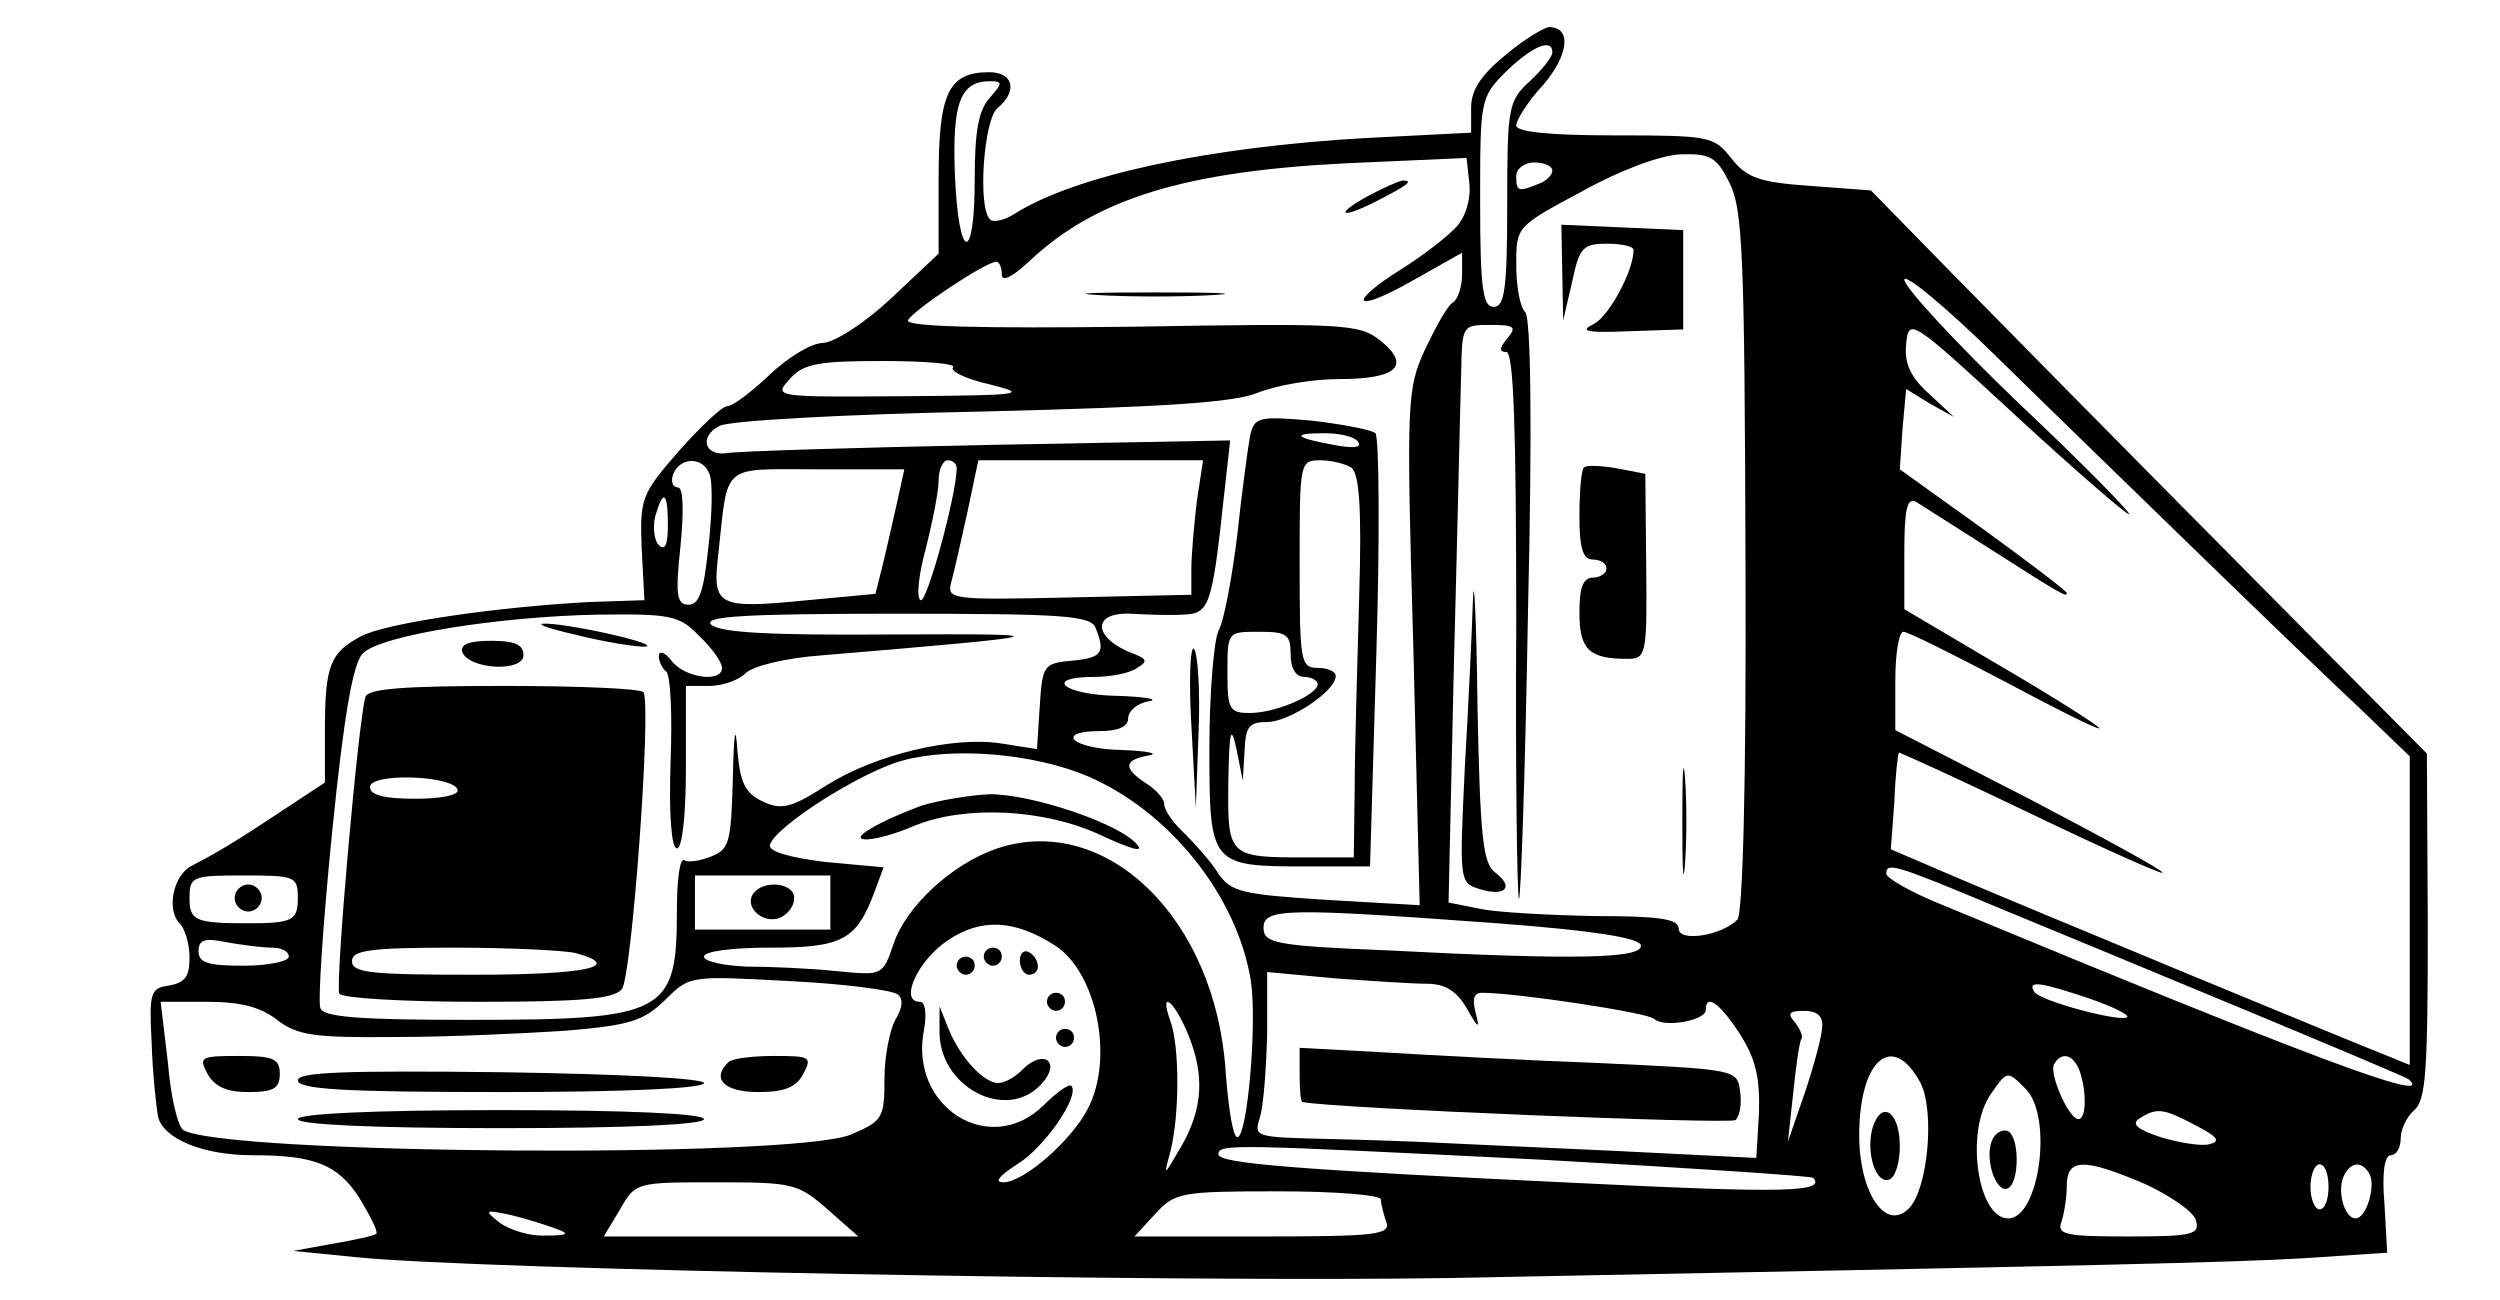
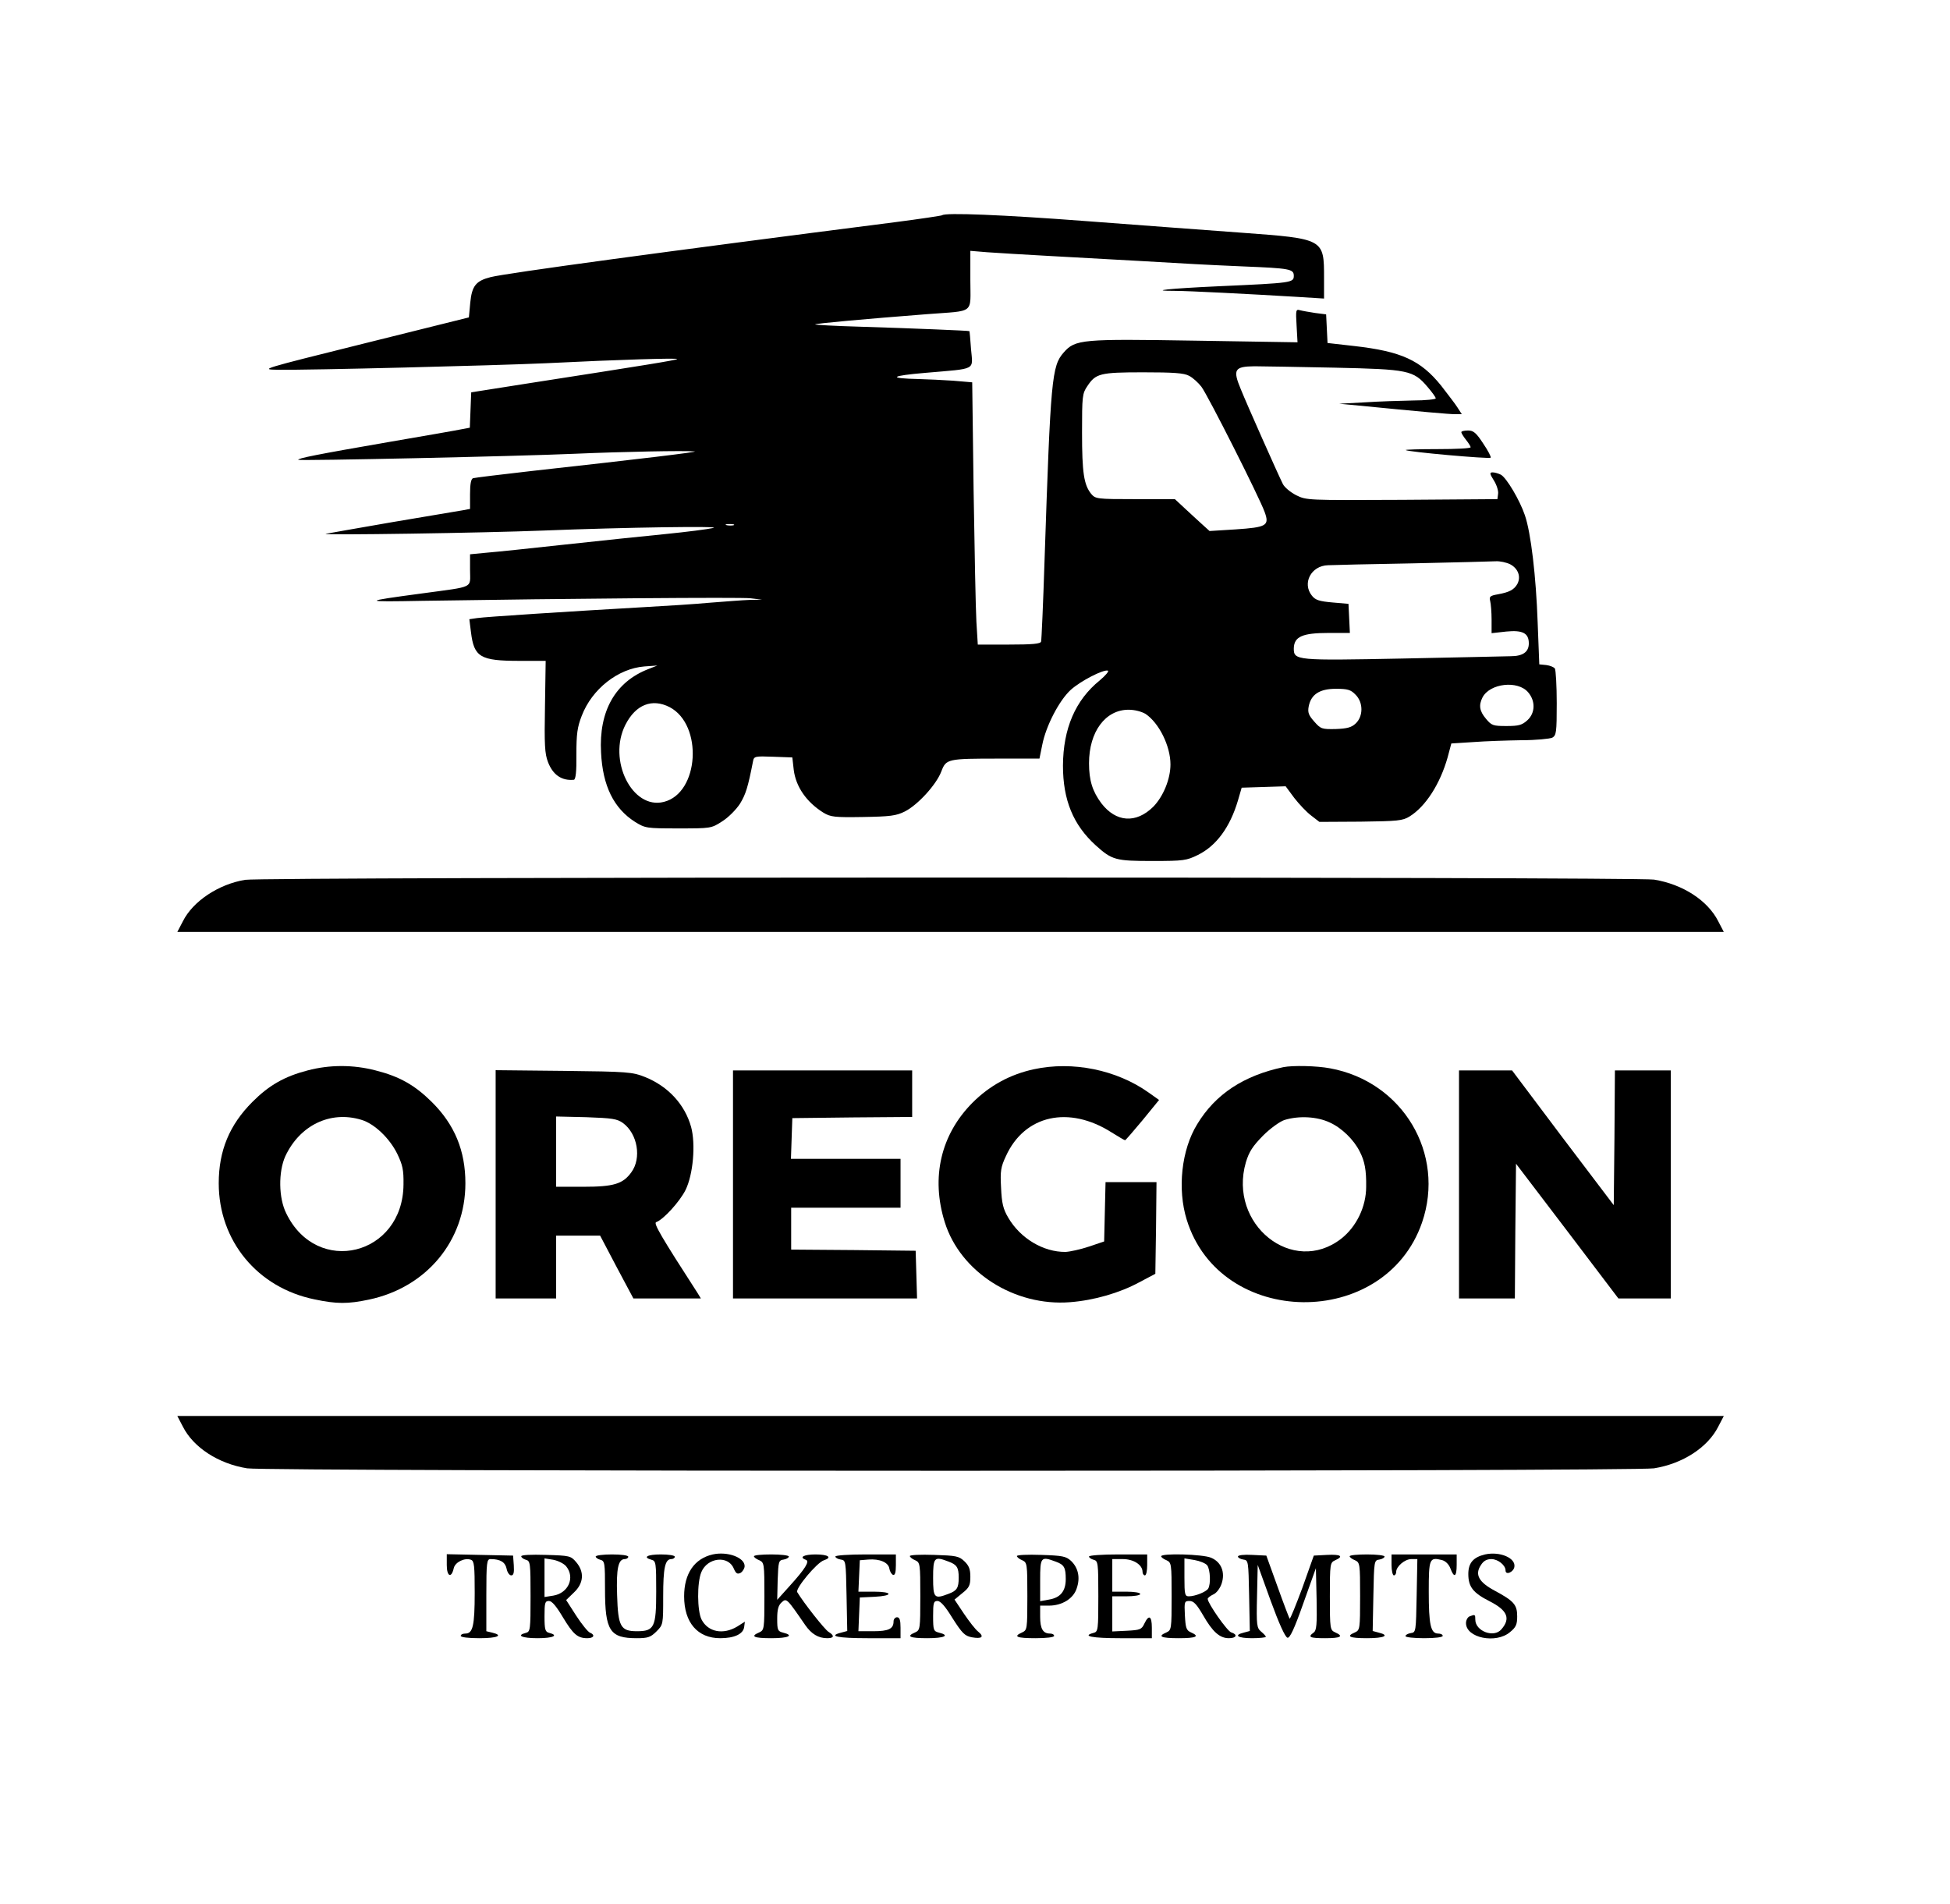
- <svg xmlns="http://www.w3.org/2000/svg" version="1.0" width="277pt" height="144pt" viewBox="0 0 277 144" preserveAspectRatio="xMidYMid meet">
-   <g transform="translate(0,144) scale(0.1,-0.1)" fill="#000000" stroke="none">
-     <path d="M1668 1379 c-27 -22 -38 -39 -38 -58 l0 -28 -118 -6 c-173 -10 -320 -41 -388 -84 -11 -7 -24 -10 -27 -6 -14 13 -7 110 8 123 23 19 18 40 -9 40 -45 0 -56 -23 -56 -116 l0 -85 -52 -49 c-31 -29 -63 -49 -76 -50 -13 0 -39 -16 -59 -35 -20 -19 -41 -35 -47 -35 -6 0 -30 -23 -54 -50 -42 -48 -43 -53 -41 -108 l3 -57 -60 -2 c-99 -5 -226 -23 -254 -38 -34 -18 -40 -32 -40 -104 l0 -58 -47 -31 c-54 -36 -75 -48 -100 -61 -21 -10 -29 -49 -14 -64 6 -6 11 -23 11 -38 0 -21 -5 -28 -23 -31 -20 -3 -22 -7 -19 -63 1 -33 5 -70 7 -82 6 -25 50 -43 105 -43 68 0 94 -10 118 -47 12 -20 21 -37 19 -40 -2 -2 -24 -7 -48 -11 l-44 -8 70 -7 c139 -14 907 -28 1215 -23 725 14 859 17 945 22 l90 6 -3 54 c-3 34 0 54 7 54 6 0 11 8 11 19 0 10 7 24 15 31 13 11 15 44 15 204 l-1 191 -218 220 c-120 121 -258 261 -308 312 l-90 92 -67 5 c-57 4 -71 9 -88 31 -19 24 -24 25 -129 25 -74 0 -109 4 -109 11 0 6 13 27 30 45 28 33 32 64 6 64 -6 -1 -28 -14 -48 -31z m52 3 c0 -5 -11 -19 -25 -32 -24 -22 -25 -29 -25 -137 0 -94 -3 -113 -15 -113 -12 0 -15 20 -15 116 0 114 0 116 29 145 29 28 51 37 51 21z m-623 -50 c-13 -14 -17 -38 -17 -90 0 -96 -18 -92 -22 5 -3 79 6 103 39 103 14 0 14 -2 0 -18z m517 -143 c-10 -11 -37 -32 -61 -47 -62 -39 -53 -50 12 -13 l55 31 0 -24 c0 -14 -5 -28 -10 -31 -6 -3 -19 -27 -31 -52 -20 -44 -21 -55 -13 -331 l7 -285 -104 6 c-94 6 -105 9 -119 29 -8 13 -25 32 -37 44 -13 12 -23 26 -23 33 0 6 -9 16 -20 23 -26 17 -25 26 3 31 12 2 -2 5 -30 6 -55 1 -76 21 -23 21 19 0 30 5 30 14 0 8 10 17 23 19 12 2 -4 5 -35 6 -60 1 -83 21 -25 21 17 0 39 4 47 10 12 7 11 10 -5 16 -44 17 -46 46 -2 44 17 -1 44 -2 58 -1 29 1 32 9 45 130 l7 63 -269 -5 c-148 -3 -278 -7 -288 -9 -25 -4 -32 18 -9 30 10 6 140 13 290 16 205 5 281 10 307 21 20 8 60 15 90 15 64 0 80 15 45 43 -23 18 -38 19 -275 15 -167 -2 -250 0 -248 7 4 10 86 65 98 65 3 0 6 -6 6 -14 0 -9 12 -3 32 16 73 68 171 98 348 107 l135 6 3 -28 c2 -17 -4 -37 -14 -48z m302 49 c15 -29 17 -79 18 -420 1 -246 -3 -391 -9 -397 -18 -18 -65 -25 -65 -10 0 11 -22 14 -93 14 -50 1 -108 4 -127 8 l-35 7 6 267 c4 148 7 292 8 321 1 51 1 52 32 52 27 0 30 -2 19 -15 -9 -11 -9 -15 -1 -15 8 0 11 -81 11 -301 -1 -166 1 -303 3 -305 2 -2 7 141 10 318 5 209 3 326 -3 332 -6 6 -10 29 -10 53 0 42 0 42 73 81 43 24 87 40 109 41 33 1 40 -3 54 -31z m-196 13 c0 -5 -7 -12 -16 -15 -22 -9 -24 -8 -24 9 0 8 9 15 20 15 11 0 20 -4 20 -9z m720 -428 c69 -67 149 -144 178 -171 l52 -50 0 -171 0 -171 -22 9 c-36 14 -406 167 -483 200 l-70 30 4 53 c1 29 4 54 5 54 0 1 66 -29 145 -67 79 -38 146 -68 147 -66 2 2 -64 38 -146 81 l-150 77 0 55 c0 30 4 54 9 54 5 0 55 -25 112 -55 56 -30 104 -54 105 -52 2 1 -46 32 -106 67 l-110 65 0 63 c0 48 3 61 13 56 6 -4 41 -26 77 -49 86 -55 90 -57 90 -52 0 2 -42 34 -93 71 l-92 66 3 45 4 44 26 -16 27 -15 -28 26 c-21 19 -27 34 -25 55 3 29 5 28 122 -80 65 -60 122 -109 125 -109 3 1 -51 56 -122 123 -70 67 -127 129 -127 137 0 8 46 -30 103 -86 56 -55 158 -154 227 -221z m-1384 210 c-4 -4 14 -13 41 -19 44 -11 35 -12 -96 -13 -143 -1 -144 -1 -126 19 15 17 31 20 103 20 47 0 82 -3 78 -7z m-270 -118 c4 -9 3 -45 -1 -80 -5 -49 -10 -65 -22 -65 -13 0 -15 10 -9 65 4 41 3 65 -3 65 -6 0 -8 7 -5 15 8 19 33 19 40 0z m274 6 c0 -28 -33 -150 -40 -146 -5 3 -2 29 6 58 7 28 14 62 14 75 0 12 5 22 10 22 6 0 10 -4 10 -9z m266 -37 c-3 -26 -6 -59 -6 -75 l0 -28 -136 -3 c-131 -3 -135 -2 -130 17 3 11 11 46 18 78 l12 57 124 0 125 0 -7 -46z m-331 4 c-4 -18 -11 -49 -16 -70 l-9 -36 -75 -7 c-101 -10 -106 -7 -99 52 11 101 2 93 110 93 l96 0 -7 -32z m-255 -30 c0 -21 -3 -29 -10 -22 -5 5 -7 19 -4 32 9 31 14 27 14 -10z m35 -123 c14 -13 25 -29 25 -35 0 -17 -42 -11 -56 8 -7 9 -14 12 -14 5 0 -6 4 -14 8 -17 5 -3 7 -48 5 -100 -2 -59 1 -96 7 -96 6 0 10 37 10 90 l0 90 26 0 c14 0 32 6 40 14 8 8 44 17 86 20 263 22 271 24 75 23 -133 -1 -190 2 -199 11 -9 9 36 12 204 12 188 0 217 -2 222 -16 11 -27 7 -33 -26 -36 -32 -3 -33 -5 -36 -51 l-3 -47 -38 6 c-54 9 -141 -12 -195 -46 -39 -25 -50 -28 -71 -18 -19 9 -25 20 -28 57 -2 30 -4 20 -5 -32 -2 -71 -4 -78 -24 -86 -13 -5 -26 -7 -30 -4 -5 2 -8 -23 -8 -56 0 -114 -12 -121 -230 -121 -121 0 -162 3 -165 13 -3 7 3 95 13 195 13 129 23 187 34 198 19 20 151 41 261 43 81 1 90 -1 112 -24z m430 -155 c91 -39 166 -133 181 -227 7 -48 -4 -173 -15 -173 -5 0 -10 33 -13 73 -11 169 -132 287 -253 247 -50 -17 -101 -64 -115 -106 -12 -35 -12 -35 -63 -30 -29 3 -73 5 -99 5 -27 1 -48 6 -48 11 0 6 31 10 73 10 80 0 96 8 116 62 l10 27 -65 6 c-41 5 -63 12 -61 19 7 21 100 80 146 93 57 16 147 8 206 -17z m1005 -144 c58 -24 184 -76 280 -116 96 -40 177 -74 179 -76 30 -28 -111 25 -516 193 -35 14 -63 30 -63 35 0 13 10 10 120 -36z m-1880 9 c0 -25 -6 -28 -55 -28 -59 0 -65 3 -65 28 0 24 3 25 60 25 57 0 60 -1 60 -25z m590 -5 l0 -30 -75 0 -75 0 0 30 0 30 75 0 75 0 0 -30z m739 -23 c106 -8 156 -16 159 -24 4 -15 -69 -17 -281 -6 -124 5 -137 8 -137 25 0 22 26 22 259 5z m-491 -24 c47 -29 67 -126 37 -182 -18 -35 -71 -81 -93 -81 -11 0 -5 7 15 20 30 18 70 76 60 87 -3 2 -16 -7 -30 -21 -60 -60 -151 -2 -133 84 3 18 1 30 -5 30 -23 0 -2 46 31 68 37 25 74 23 118 -5z m-867 -3 c11 0 19 -4 19 -10 0 -5 -22 -10 -50 -10 -39 0 -50 3 -50 16 0 13 7 15 31 10 17 -3 40 -6 50 -6z m694 -52 c6 -5 5 -15 -3 -28 -6 -11 -12 -40 -12 -65 0 -44 -2 -47 -37 -62 -64 -27 -697 -22 -740 5 -6 4 -14 37 -17 75 l-8 67 52 0 c37 0 59 -6 77 -20 22 -17 40 -20 132 -19 58 0 143 4 188 7 72 6 86 11 110 34 27 27 27 27 137 21 61 -3 115 -10 121 -15z m586 12 c20 0 33 -8 44 -27 13 -23 15 -24 10 -5 -4 15 -2 22 7 22 38 0 184 -22 191 -29 10 -10 57 -2 57 10 0 19 16 7 38 -27 17 -27 22 -47 21 -86 l-3 -51 -160 8 c-89 4 -177 8 -196 9 -19 1 -72 3 -118 4 -82 2 -83 2 -76 24 4 13 7 54 8 92 l0 69 75 -7 c41 -3 87 -6 102 -6z m733 -16 c26 -9 45 -18 43 -21 -7 -6 -97 18 -103 28 -8 13 6 11 60 -7z m-998 -39 c19 -46 17 -83 -7 -125 -20 -34 -20 -35 -12 -5 10 40 10 115 0 143 -13 36 3 25 19 -13z m703 8 c0 -10 -9 -43 -19 -73 l-19 -55 6 55 c3 30 7 57 9 59 2 2 -1 10 -7 18 -9 10 -7 13 10 13 14 0 21 -6 20 -17z m109 -63 c16 -32 8 -118 -13 -139 -26 -26 -55 18 -55 81 0 84 37 116 68 58z m176 14 c8 -22 8 -54 -1 -54 -11 0 -33 51 -27 61 8 14 21 11 28 -7z m-60 -20 c31 -30 16 -144 -19 -144 -34 0 -48 97 -19 138 18 26 18 26 38 6z m189 -41 c25 -13 28 -18 14 -21 -9 -2 -33 2 -53 8 -27 9 -33 15 -23 21 19 12 26 11 62 -8z m-724 -38 c162 -9 297 -18 300 -20 15 -16 -34 -17 -256 -6 -320 15 -403 22 -403 32 0 12 15 11 359 -6z m668 -27 c28 -13 54 -31 56 -40 5 -16 -4 -18 -75 -18 -69 0 -79 2 -74 16 3 9 6 27 6 40 0 31 19 31 87 2z m203 -3 c0 -14 -4 -25 -10 -25 -5 0 -10 11 -10 25 0 14 5 25 10 25 6 0 10 -11 10 -25z m45 15 c8 -13 -3 -50 -15 -50 -12 0 -20 28 -14 45 7 17 20 20 29 5z m-1708 -40 l34 -30 -141 0 -141 0 18 30 c17 30 18 30 106 30 85 0 91 -1 124 -30z m613 11 c0 -5 3 -16 6 -25 5 -14 -11 -16 -137 -16 l-142 0 23 25 c22 24 29 25 137 25 62 0 113 -4 113 -9z m-915 -32 c17 -6 15 -8 -11 -8 -16 -1 -39 6 -50 14 -18 14 -17 15 11 9 17 -4 39 -11 50 -15z" />
-     <path d="M1518 1224 c-39 -21 -35 -28 5 -8 37 19 44 24 31 24 -5 -1 -21 -8 -36 -16z" />
-     <path d="M1218 1113 c34 -2 90 -2 125 0 34 2 6 3 -63 3 -69 0 -97 -1 -62 -3z" />
-     <path d="M1385 957 c-2 -12 -9 -61 -14 -109 -6 -49 -15 -97 -21 -107 -5 -11 -10 -69 -10 -130 0 -130 1 -131 108 -131 l70 0 7 236 c4 131 3 239 -1 244 -5 4 -37 10 -71 14 -59 5 -63 4 -68 -17z m120 -7 c4 -6 -6 -7 -27 -3 -44 8 -48 13 -10 13 17 0 34 -4 37 -10z m-8 -28 c9 -6 12 -44 9 -142 -2 -74 -5 -170 -5 -212 l-1 -78 -54 0 c-85 0 -86 1 -85 84 1 57 3 64 9 36 l7 -35 2 33 c1 27 5 32 25 32 24 0 76 34 76 51 0 5 -9 9 -20 9 -19 0 -20 7 -20 115 0 113 0 115 23 115 12 0 28 -4 34 -8z m-67 -207 c0 -16 6 -25 15 -25 8 0 15 -4 15 -8 0 -12 -47 -32 -75 -32 -23 0 -25 4 -25 45 0 45 0 45 35 45 31 0 35 -3 35 -25z" />
-     <path d="M1320 637 l5 -92 3 84 c2 46 -1 88 -5 92 -4 5 -6 -33 -3 -84z" />
-     <path d="M1731 1138 l1 -53 10 43 c8 38 12 42 39 42 16 0 29 -3 29 -7 0 -23 -27 -73 -44 -82 -17 -8 -8 -10 39 -8 l60 2 0 55 0 55 -67 3 -68 3 1 -53z" />
-     <path d="M1755 922 c-3 -3 -5 -27 -5 -54 0 -36 4 -48 15 -48 8 0 15 -4 15 -10 0 -5 -7 -10 -15 -10 -11 0 -15 -11 -15 -39 0 -41 11 -51 53 -51 21 0 22 4 21 102 l-1 103 -31 6 c-17 3 -34 4 -37 1z" />
-     <path d="M1632 775 c-1 -33 -5 -117 -9 -186 -6 -125 -6 -127 16 -134 29 -9 39 2 18 18 -14 10 -17 38 -20 187 -1 96 -4 148 -5 115z" />
-     <path d="M1864 530 c0 -52 1 -74 3 -47 2 26 2 68 0 95 -2 26 -3 4 -3 -48z" />
-     <path d="M649 734 c35 -8 66 -12 68 -10 5 5 -92 26 -115 25 -9 -1 12 -7 47 -15z" />
-     <path d="M512 718 c7 -20 68 -23 68 -4 0 12 -10 16 -36 16 -24 0 -34 -4 -32 -12z" />
-     <path d="M405 668 c-8 -25 -34 -321 -29 -329 3 -5 72 -9 153 -9 114 0 151 3 160 14 11 13 33 313 24 329 -2 4 -72 7 -154 7 -111 0 -151 -3 -154 -12z m102 -103 c2 -6 -18 -10 -47 -10 -34 0 -50 4 -50 13 0 16 92 13 97 -3z m131 -181 c54 -15 12 -24 -113 -24 -113 0 -135 2 -135 15 0 12 19 15 113 15 61 0 122 -3 135 -6z" />
-     <path d="M1020 547 c-19 -7 -44 -18 -55 -25 -30 -17 4 -16 48 3 56 23 143 19 206 -10 34 -16 49 -20 41 -11 -18 23 -116 56 -163 56 -23 -1 -58 -7 -77 -13z" />
-     <path d="M260 445 c0 -8 7 -15 15 -15 8 0 15 7 15 15 0 8 -7 15 -15 15 -8 0 -15 -7 -15 -15z" />
-     <path d="M834 449 c-9 -15 12 -33 30 -26 9 4 16 13 16 22 0 17 -35 21 -46 4z" />
-     <path d="M1090 380 c0 -5 5 -10 10 -10 6 0 10 5 10 10 0 6 -4 10 -10 10 -5 0 -10 -4 -10 -10z" />
-     <path d="M1130 376 c0 -9 5 -16 10 -16 6 0 10 4 10 9 0 6 -4 13 -10 16 -5 3 -10 -1 -10 -9z" />
-     <path d="M1060 370 c0 -5 5 -10 10 -10 6 0 10 5 10 10 0 6 -4 10 -10 10 -5 0 -10 -4 -10 -10z" />
-     <path d="M1160 330 c0 -5 5 -10 10 -10 6 0 10 5 10 10 0 6 -4 10 -10 10 -5 0 -10 -4 -10 -10z" />
-     <path d="M1041 299 c-2 -63 74 -103 113 -60 22 24 3 39 -20 17 -8 -9 -21 -16 -28 -16 -16 0 -42 28 -55 60 l-10 25 0 -26z" />
-     <path d="M1170 290 c0 -5 5 -10 10 -10 6 0 10 5 10 10 0 6 -4 10 -10 10 -5 0 -10 -4 -10 -10z" />
-     <path d="M230 250 c8 -14 21 -20 45 -20 28 0 35 4 35 20 0 17 -7 20 -45 20 -43 0 -45 -1 -35 -20z" />
-     <path d="M807 263 c-19 -18 -5 -33 33 -33 29 0 42 5 50 20 10 19 8 20 -33 20 -24 0 -47 -3 -50 -7z" />
-     <path d="M330 243 c0 -10 52 -13 225 -13 138 0 225 4 225 10 0 5 -89 10 -225 12 -175 2 -225 0 -225 -9z" />
-     <path d="M330 200 c0 -6 82 -10 225 -10 143 0 225 4 225 10 0 6 -82 10 -225 10 -143 0 -225 -4 -225 -10z" />
-     <path d="M1440 250 c0 -17 1 -30 3 -31 32 -7 475 -25 480 -20 5 5 7 19 5 32 -3 24 -5 24 -153 31 -82 3 -192 9 -242 12 l-93 5 0 -29z" />
-     <path d="M2075 191 c-8 -27 3 -63 18 -58 7 2 12 19 12 37 0 38 -20 52 -30 21z" />
-     <path d="M2207 176 c-8 -20 4 -57 17 -53 14 5 14 59 0 64 -6 2 -14 -3 -17 -11z" />
+ <svg xmlns="http://www.w3.org/2000/svg" version="1.0" width="838pt" height="818pt" viewBox="0 0 838 818" preserveAspectRatio="xMidYMid meet">
+   <g transform="translate(0,818) scale(0.1,-0.1)" fill="#000000" stroke="none">
+     <path d="M4049 7255 c-3 -2 -95 -16 -204 -30 -986 -126 -1671 -219 -1737 -236 -63 -16 -80 -38 -87 -109 l-6 -64 -450 -112 c-446 -111 -449 -112 -370 -113 134 -2 926 18 1150 28 322 16 571 23 565 18 -5 -5 -129 -25 -650 -106 l-235 -37 -3 -76 -3 -76 -32 -6 c-18 -4 -161 -29 -319 -56 -307 -53 -391 -70 -386 -76 6 -5 939 15 1188 26 209 9 469 14 515 10 20 -2 -239 -33 -700 -84 -132 -15 -246 -29 -252 -31 -9 -3 -13 -26 -13 -68 l0 -64 -32 -6 c-18 -3 -154 -26 -303 -51 -148 -26 -277 -48 -285 -50 -24 -7 684 4 935 14 353 14 776 20 730 11 -22 -5 -114 -17 -205 -26 -91 -9 -284 -29 -430 -45 -146 -16 -298 -32 -337 -35 l-73 -7 0 -68 c0 -80 22 -69 -205 -100 -261 -35 -261 -37 0 -32 635 10 1365 16 1410 11 l50 -6 -53 -1 c-30 -1 -106 -7 -170 -12 -64 -6 -191 -14 -282 -19 -332 -19 -686 -42 -719 -47 l-34 -5 7 -56 c13 -107 40 -123 208 -123 l113 0 -3 -196 c-3 -164 -1 -203 13 -239 21 -55 59 -81 111 -76 8 1 12 35 11 109 0 89 4 117 23 166 44 115 156 203 269 212 l56 4 -38 -15 c-143 -55 -214 -181 -204 -359 7 -144 55 -240 146 -298 44 -27 48 -28 186 -28 139 0 142 0 188 30 26 16 60 50 77 76 25 41 34 70 56 182 4 22 8 23 87 20 l82 -3 6 -53 c9 -73 55 -139 127 -184 31 -19 48 -21 170 -19 118 2 143 5 181 24 55 28 134 114 156 171 21 55 25 56 250 56 l172 0 12 59 c16 82 73 191 122 236 43 39 141 89 160 83 6 -2 -10 -21 -35 -42 -105 -85 -157 -207 -158 -366 0 -148 44 -255 141 -343 70 -63 85 -67 244 -67 134 0 146 2 195 26 79 39 138 119 172 234 l16 55 95 3 94 3 37 -50 c21 -27 53 -61 73 -76 l35 -27 177 1 c159 2 181 4 210 22 70 43 132 141 164 254 l16 60 94 6 c52 4 145 7 207 8 62 0 122 6 133 11 17 10 19 22 19 148 0 75 -4 142 -8 149 -4 6 -21 13 -37 15 l-30 3 -7 180 c-7 199 -29 386 -55 461 -22 65 -79 161 -103 174 -10 5 -26 10 -35 10 -14 0 -14 -5 5 -35 12 -19 20 -45 18 -57 l-3 -23 -410 -3 c-409 -2 -410 -2 -455 20 -25 13 -50 34 -57 48 -21 42 -154 341 -181 408 -35 84 -27 97 59 98 35 0 190 -3 344 -6 317 -7 339 -11 400 -83 19 -22 35 -44 35 -49 0 -4 -44 -9 -97 -9 -54 -1 -147 -4 -208 -8 l-110 -6 85 -8 c264 -26 388 -37 414 -37 l28 0 -18 28 c-9 15 -42 57 -71 95 -88 109 -171 147 -373 170 l-115 13 -3 61 -3 62 -47 6 c-26 4 -55 9 -66 12 -17 5 -18 0 -14 -66 l4 -72 -436 7 c-492 8 -519 6 -569 -51 -51 -58 -56 -111 -82 -890 -6 -187 -13 -346 -15 -352 -2 -10 -39 -13 -138 -13 l-134 0 -6 98 c-3 53 -8 307 -12 563 l-6 466 -82 7 c-44 3 -110 6 -146 7 -138 3 -125 14 30 27 219 19 201 9 193 101 -3 42 -6 77 -7 78 -2 2 -241 12 -469 19 -109 3 -196 8 -194 10 3 4 212 23 482 44 207 16 185 -2 185 146 l0 126 73 -6 c39 -3 160 -10 267 -16 273 -15 542 -30 625 -35 39 -2 133 -7 210 -10 197 -8 215 -11 215 -40 0 -30 -7 -31 -320 -45 -220 -10 -310 -20 -189 -20 54 0 311 -13 527 -26 l112 -7 0 89 c0 168 0 168 -355 194 -154 11 -455 34 -670 50 -355 27 -604 37 -616 25z m1061 -690 c16 -8 40 -30 53 -47 28 -37 251 -479 272 -539 21 -58 8 -65 -125 -74 l-112 -7 -31 28 c-18 16 -51 47 -75 69 l-43 40 -170 0 c-167 0 -171 1 -190 23 -31 39 -39 90 -39 263 0 156 1 168 23 200 36 54 54 59 240 59 130 0 175 -3 197 -15z m-1957 -642 c-7 -2 -21 -2 -30 0 -10 3 -4 5 12 5 17 0 24 -2 18 -5z m3337 -168 c34 -18 47 -53 31 -84 -14 -25 -34 -36 -84 -45 -34 -6 -38 -10 -33 -29 3 -12 6 -48 6 -80 l0 -58 63 7 c71 7 97 -7 97 -51 0 -37 -26 -55 -78 -55 -26 -1 -236 -5 -467 -10 -454 -9 -465 -8 -465 43 1 51 36 67 150 67 l91 0 -3 63 -3 62 -69 6 c-56 5 -73 10 -88 29 -43 53 -4 129 69 131 21 1 184 5 363 8 179 4 340 8 358 9 18 1 46 -5 62 -13z m77 -550 c32 -37 31 -89 -3 -120 -23 -21 -37 -25 -90 -25 -57 0 -64 2 -88 31 -28 33 -32 58 -15 92 32 61 152 74 196 22z m-742 -10 c34 -33 34 -93 1 -124 -18 -17 -36 -22 -86 -24 -59 -1 -64 0 -92 32 -24 27 -29 39 -24 65 10 52 47 76 117 76 50 0 64 -4 84 -25z m-2947 -54 c144 -76 127 -369 -25 -407 -136 -35 -243 180 -165 332 44 86 114 114 190 75z m2045 -29 c58 -39 107 -138 107 -217 0 -63 -31 -138 -74 -182 -74 -73 -160 -67 -223 15 -38 51 -53 98 -53 172 0 135 70 230 170 230 27 0 56 -8 73 -18z" />
+     <path d="M6280 6323 c0 -5 9 -19 20 -33 11 -14 20 -28 20 -32 0 -5 -64 -8 -142 -8 -78 0 -139 -2 -137 -4 7 -8 359 -39 365 -33 3 3 -11 30 -32 61 -30 46 -42 56 -65 56 -16 0 -29 -3 -29 -7z" />
+     <path d="M1053 4399 c-114 -19 -224 -92 -267 -178 l-24 -46 3323 0 3323 0 -24 46 c-45 89 -152 159 -276 179 -79 12 -5979 12 -6055 -1z" />
+     <path d="M1322 3580 c-100 -26 -166 -64 -237 -135 -99 -99 -145 -210 -145 -350 0 -247 166 -449 412 -499 95 -20 143 -20 233 -1 248 52 415 253 415 500 0 140 -46 252 -145 350 -73 72 -138 109 -241 135 -96 25 -197 25 -292 0z m230 -212 c56 -16 122 -79 155 -146 23 -48 28 -69 27 -132 -2 -306 -372 -397 -504 -124 -33 66 -34 178 -4 245 62 133 193 197 326 157z" />
+     <path d="M4443 3585 c-102 -22 -190 -70 -264 -144 -136 -137 -179 -321 -119 -513 67 -215 300 -363 539 -344 103 8 213 40 296 85 l70 37 3 197 2 197 -109 0 -110 0 -3 -127 -3 -128 -65 -22 c-36 -12 -81 -22 -101 -23 -95 -1 -194 58 -246 147 -22 37 -28 62 -31 129 -4 72 -1 89 21 136 80 176 270 219 455 101 29 -18 54 -33 57 -33 2 0 36 39 75 86 l71 87 -45 32 c-138 98 -327 136 -493 100z" />
+     <path d="M5515 3594 c-170 -36 -292 -116 -370 -245 -68 -110 -86 -279 -45 -411 144 -466 851 -474 1011 -12 102 296 -83 606 -395 663 -58 11 -161 13 -201 5z m200 -238 c51 -23 103 -74 128 -124 22 -42 29 -81 28 -152 0 -86 -42 -172 -107 -223 -208 -162 -487 61 -410 328 14 46 29 69 74 115 31 31 73 61 92 67 62 19 140 15 195 -11z" />
+     <path d="M2130 3091 l0 -491 130 0 130 0 0 135 0 135 95 0 94 0 71 -135 72 -135 145 0 145 0 -14 23 c-157 243 -191 301 -178 305 31 11 101 88 126 138 33 67 44 197 24 271 -27 97 -99 175 -199 215 -53 21 -73 23 -348 26 l-293 3 0 -490z m547 263 c63 -46 81 -151 36 -212 -36 -50 -76 -62 -205 -62 l-118 0 0 151 0 151 129 -3 c112 -4 133 -7 158 -25z" />
+     <path d="M3150 3090 l0 -490 395 0 396 0 -3 103 -3 102 -267 3 -268 2 0 90 0 90 235 0 235 0 0 105 0 105 -235 0 -236 0 3 88 3 87 258 3 257 2 0 100 0 100 -385 0 -385 0 0 -490z" />
+     <path d="M6270 3090 l0 -490 120 0 120 0 2 290 3 289 220 -289 220 -290 112 0 113 0 0 490 0 490 -120 0 -120 0 -2 -290 -3 -289 -219 289 -218 290 -114 0 -114 0 0 -490z" />
+     <path d="M786 2049 c45 -89 152 -159 276 -179 87 -14 5959 -14 6046 0 124 20 231 90 276 179 l24 46 -3323 0 -3323 0 24 -46z" />
+     <path d="M3063 1500 c-79 -18 -123 -82 -123 -180 0 -113 58 -180 155 -180 61 0 99 18 103 48 l3 23 -33 -21 c-60 -36 -125 -24 -153 30 -19 37 -20 159 -1 204 26 63 115 73 139 16 10 -23 16 -26 30 -19 9 6 17 19 17 29 0 37 -74 64 -137 50z" />
+     <path d="M6382 1500 c-51 -12 -72 -37 -72 -84 0 -55 20 -81 91 -117 77 -39 92 -74 51 -121 -32 -38 -112 -8 -112 42 0 22 -1 23 -24 14 -9 -3 -16 -17 -16 -29 0 -64 129 -90 189 -39 26 21 31 33 31 68 0 50 -14 66 -98 111 -67 36 -85 69 -58 109 11 18 25 26 45 26 28 0 61 -26 61 -49 0 -22 35 -7 38 16 6 38 -63 67 -126 53z" />
+     <path d="M1920 1454 c0 -49 20 -58 30 -13 6 26 47 46 74 36 14 -5 16 -26 16 -142 0 -142 -8 -175 -40 -175 -11 0 -20 -4 -20 -10 0 -6 33 -10 80 -10 78 0 105 12 55 24 l-25 6 0 155 c0 141 2 155 18 155 42 0 63 -13 69 -41 3 -16 12 -29 20 -29 10 0 13 11 11 43 l-3 42 -142 3 -143 3 0 -47z" />
+     <path d="M2240 1492 c0 -5 9 -12 20 -15 19 -5 20 -14 20 -157 0 -143 -1 -152 -20 -157 -43 -11 -17 -23 50 -23 67 0 93 12 50 23 -17 4 -20 14 -20 71 0 58 2 66 19 66 13 0 32 -23 60 -70 44 -73 63 -90 105 -90 28 0 35 14 11 24 -8 3 -35 36 -59 73 l-43 67 33 32 c43 40 46 89 10 131 -23 27 -28 28 -130 31 -65 2 -106 0 -106 -6z m193 -43 c39 -48 10 -115 -55 -126 l-38 -6 0 83 0 83 38 -6 c20 -4 45 -16 55 -28z" />
+     <path d="M2560 1491 c0 -5 9 -11 20 -14 19 -5 20 -14 20 -127 0 -178 21 -210 136 -210 48 0 60 4 85 29 29 29 29 30 29 151 0 122 8 160 35 160 8 0 15 5 15 10 0 6 -27 10 -60 10 -58 0 -80 -12 -40 -23 19 -5 20 -14 20 -136 0 -154 -8 -171 -83 -171 -70 0 -81 20 -85 155 -4 115 5 155 33 155 8 0 15 5 15 10 0 6 -30 10 -70 10 -38 0 -70 -4 -70 -9z" />
+     <path d="M3240 1492 c0 -4 10 -12 23 -17 21 -10 22 -14 22 -155 0 -141 -1 -145 -22 -155 -40 -17 -25 -25 52 -25 74 0 99 12 50 24 -23 6 -25 11 -25 60 0 40 5 57 19 70 21 19 22 18 101 -97 27 -39 57 -57 95 -57 30 0 32 11 6 27 -17 10 -108 126 -135 171 -9 15 85 128 115 137 37 12 18 25 -36 25 -50 0 -73 -12 -42 -23 18 -6 -3 -39 -69 -112 l-54 -60 2 85 c3 80 4 85 26 88 12 2 22 8 22 13 0 5 -34 9 -75 9 -41 0 -75 -3 -75 -8z" />
+     <path d="M3590 1491 c0 -5 10 -11 23 -13 22 -3 22 -6 25 -155 l3 -152 -26 -7 c-59 -15 -15 -24 115 -24 l140 0 0 45 c0 33 -4 45 -15 45 -8 0 -15 -8 -15 -18 0 -32 -22 -42 -87 -42 l-64 0 3 73 3 72 63 3 c82 4 80 22 -3 22 l-66 0 3 68 3 67 36 3 c49 4 87 -12 91 -39 2 -12 9 -24 16 -27 8 -2 12 10 12 42 l0 46 -130 0 c-74 0 -130 -4 -130 -9z" />
+     <path d="M3910 1493 c0 -4 10 -13 23 -18 21 -10 22 -14 22 -155 0 -141 -1 -145 -22 -155 -40 -17 -25 -25 52 -25 74 0 99 12 50 24 -23 6 -25 10 -25 71 0 57 2 65 19 65 13 0 34 -24 65 -75 41 -64 52 -75 82 -81 44 -8 55 2 28 24 -12 9 -39 44 -62 78 l-40 60 34 28 c29 23 34 33 34 70 0 33 -6 48 -26 67 -23 22 -36 24 -130 27 -57 2 -104 0 -104 -5z m167 -24 c35 -13 43 -25 43 -69 0 -44 -8 -56 -43 -69 -62 -24 -67 -19 -67 69 0 88 5 93 67 69z" />
+     <path d="M4370 1493 c0 -4 10 -13 23 -18 21 -10 22 -14 22 -155 0 -141 -1 -145 -22 -155 -41 -18 -24 -25 57 -25 47 0 80 4 80 10 0 6 -8 10 -18 10 -30 0 -42 21 -42 72 l0 48 38 0 c56 0 105 30 119 74 16 46 7 88 -24 118 -22 20 -36 23 -129 26 -57 2 -104 0 -104 -5z m167 -24 c36 -13 43 -25 43 -75 0 -52 -23 -80 -72 -88 l-38 -7 0 91 c0 99 3 103 67 79z" />
+     <path d="M4680 1491 c0 -5 9 -11 20 -14 19 -5 20 -14 20 -157 0 -143 -1 -152 -20 -157 -53 -14 -7 -23 115 -23 l135 0 0 45 c0 51 -13 58 -32 18 -12 -26 -19 -28 -76 -31 l-62 -3 0 76 0 75 60 0 c33 0 60 4 60 10 0 6 -27 10 -60 10 l-60 0 0 70 0 70 45 0 c47 0 85 -25 85 -55 0 -8 5 -15 10 -15 6 0 10 20 10 45 l0 45 -125 0 c-69 0 -125 -4 -125 -9z" />
+     <path d="M4990 1492 c0 -4 10 -12 23 -17 21 -10 22 -14 22 -155 0 -141 -1 -145 -22 -155 -40 -17 -25 -25 52 -25 77 0 92 8 53 25 -20 9 -23 19 -26 73 -3 59 -2 62 20 62 18 0 31 -15 58 -61 41 -72 72 -99 111 -99 33 0 39 16 10 25 -17 5 -101 125 -101 144 0 4 11 13 24 19 14 6 29 26 36 47 16 49 -2 93 -46 111 -35 15 -214 20 -214 6z m198 -39 c13 -18 16 -81 4 -100 -9 -14 -56 -33 -83 -33 -17 0 -19 8 -19 81 l0 82 43 -7 c23 -4 48 -14 55 -23z" />
+     <path d="M5320 1491 c0 -5 10 -11 23 -13 22 -3 22 -6 25 -155 l3 -152 -26 -7 c-45 -11 -26 -24 35 -24 33 0 60 3 60 6 0 3 -9 13 -20 22 -19 16 -21 26 -18 152 l3 135 56 -155 c35 -96 62 -156 72 -158 10 -2 29 37 68 148 l54 151 3 -133 c2 -110 0 -135 -13 -144 -26 -19 -17 -24 50 -24 67 0 81 8 43 25 -22 10 -23 14 -23 155 0 141 1 145 23 155 38 17 24 26 -35 23 l-57 -3 -49 -138 c-28 -75 -52 -135 -55 -133 -2 3 -26 65 -52 138 l-48 133 -61 3 c-35 2 -61 -1 -61 -7z" />
+     <path d="M5800 1492 c0 -4 10 -12 23 -17 21 -10 22 -14 22 -155 0 -141 -1 -145 -22 -155 -40 -17 -25 -25 52 -25 74 0 99 12 50 24 l-26 7 3 152 c3 149 3 152 26 155 12 2 22 8 22 13 0 5 -34 9 -75 9 -41 0 -75 -3 -75 -8z" />
+     <path d="M5980 1455 c0 -25 5 -45 10 -45 6 0 10 7 10 15 0 23 37 55 65 55 l26 0 -3 -157 c-3 -155 -3 -158 -25 -161 -13 -2 -23 -8 -23 -13 0 -5 36 -9 80 -9 47 0 80 4 80 10 0 6 -9 10 -20 10 -32 0 -40 39 -40 181 0 141 3 148 56 135 16 -4 30 -18 37 -36 16 -43 27 -37 27 15 l0 45 -140 0 -140 0 0 -45z" />
  </g>
</svg>
